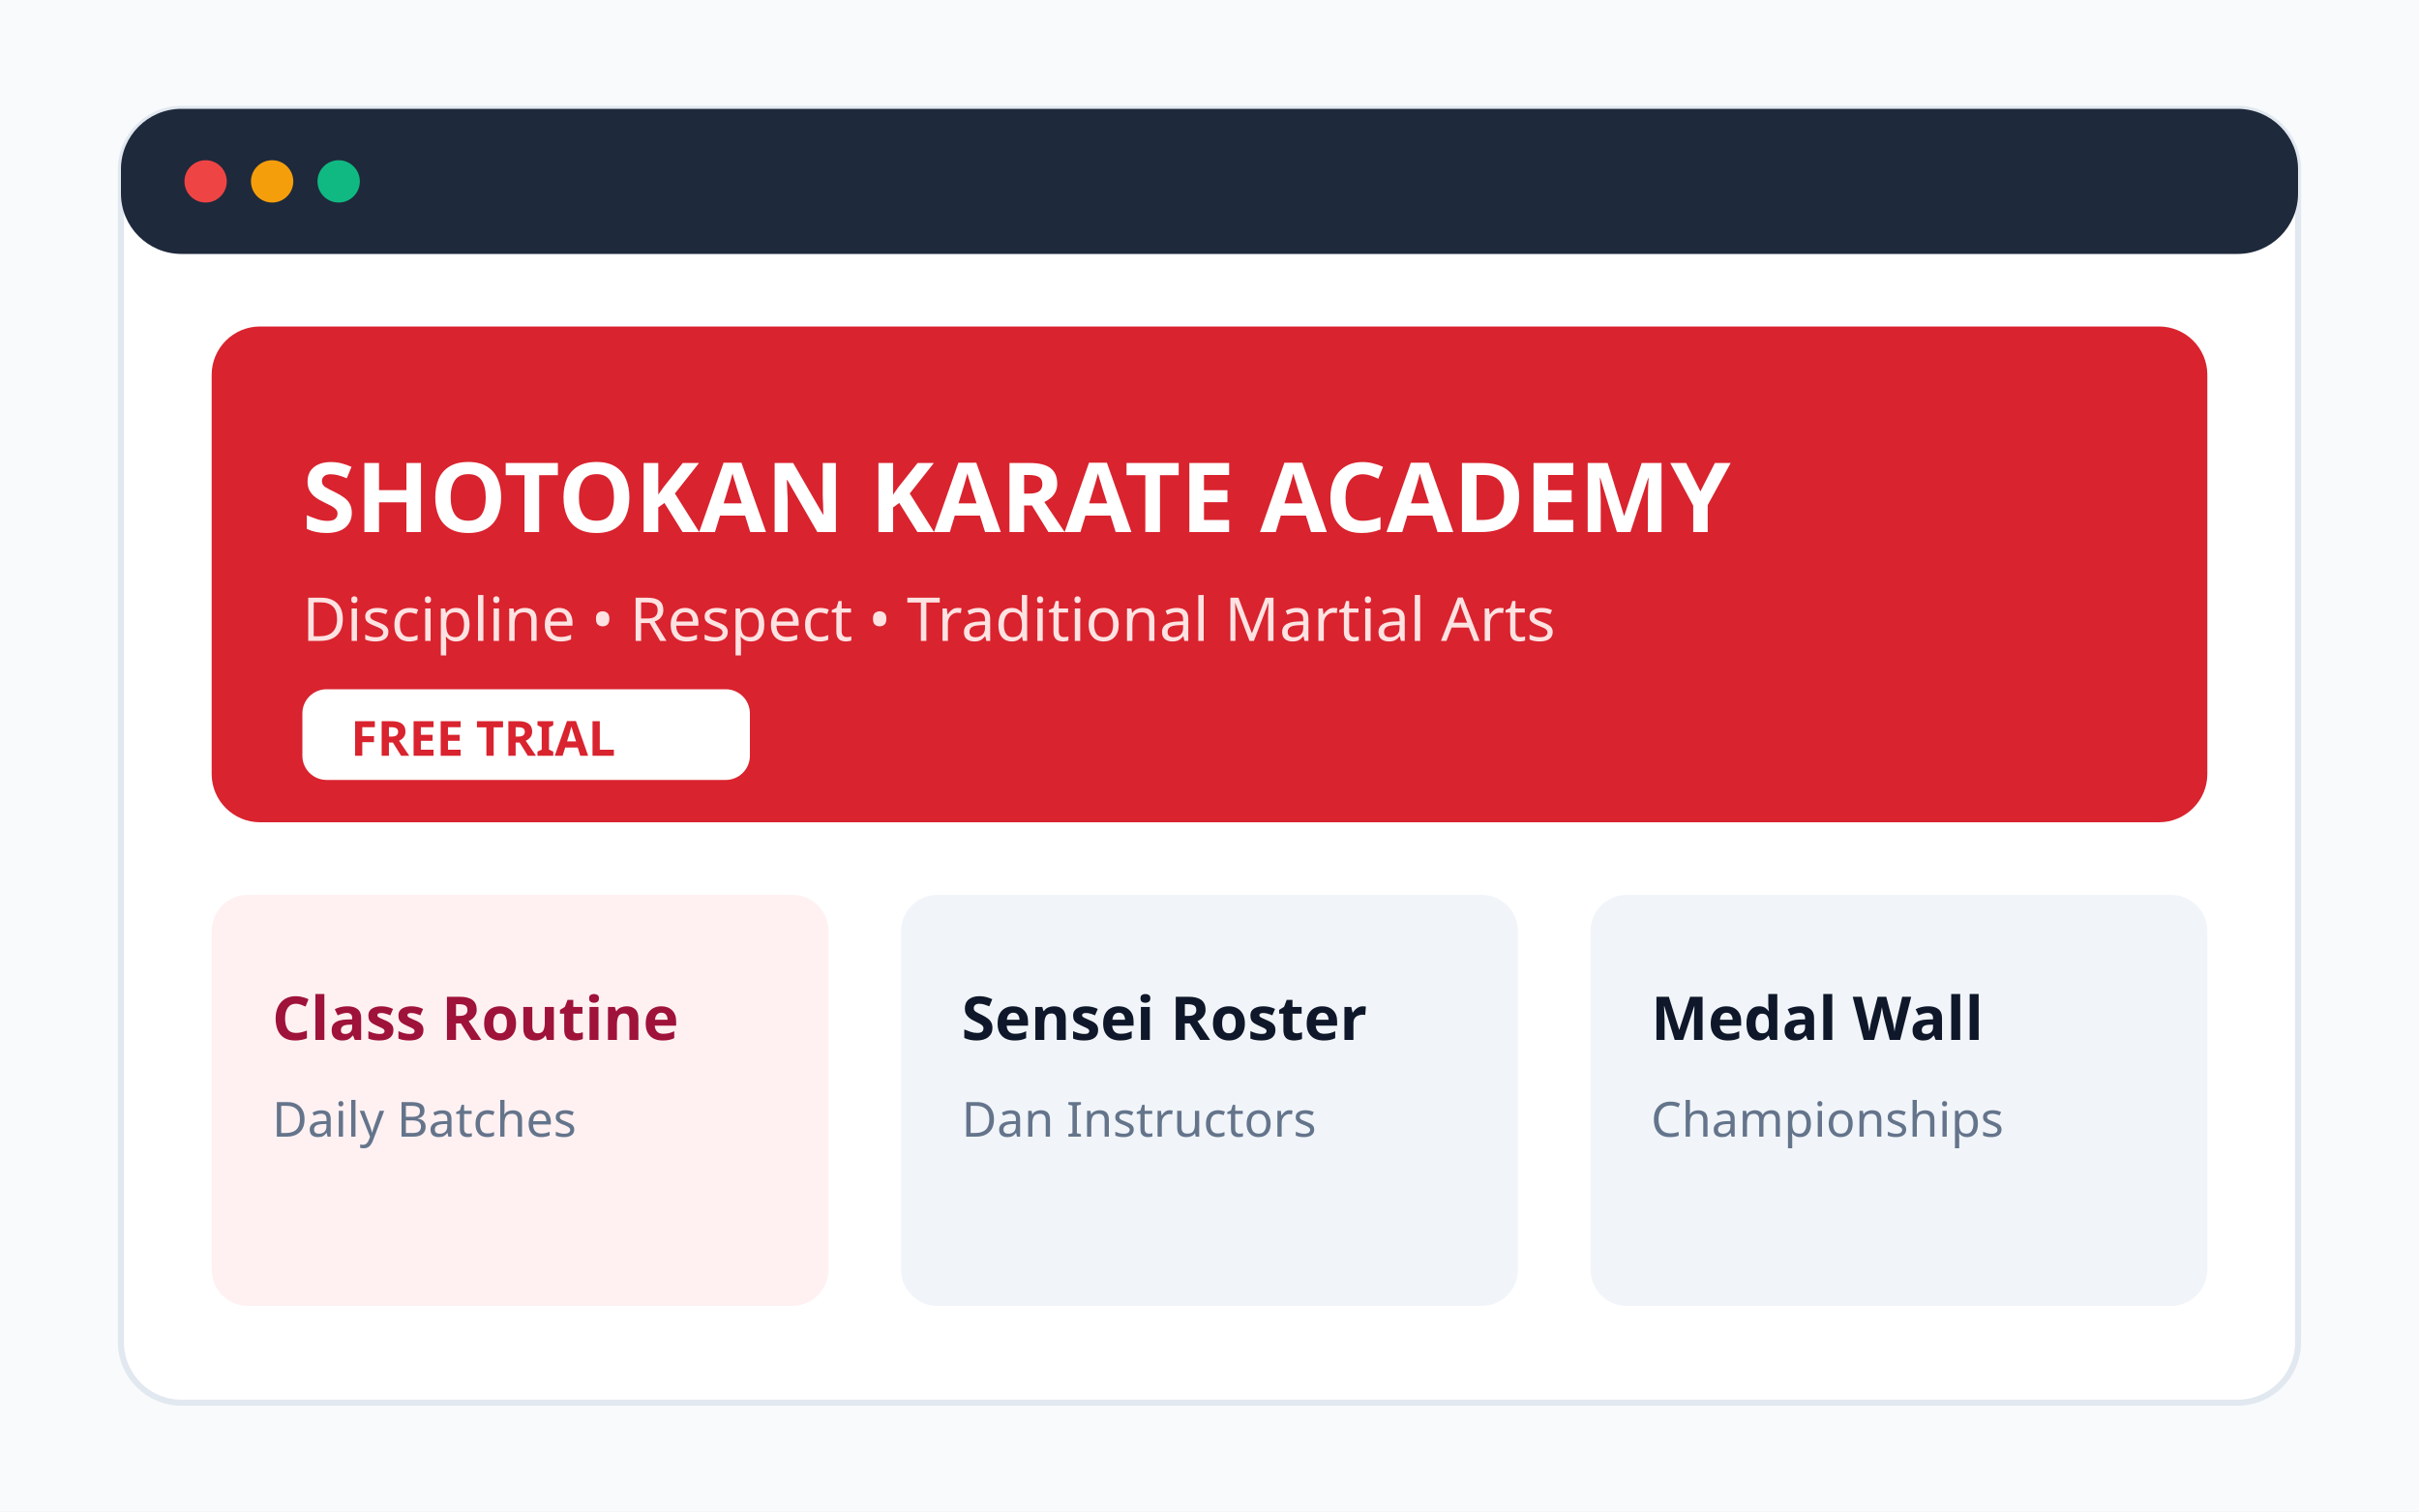
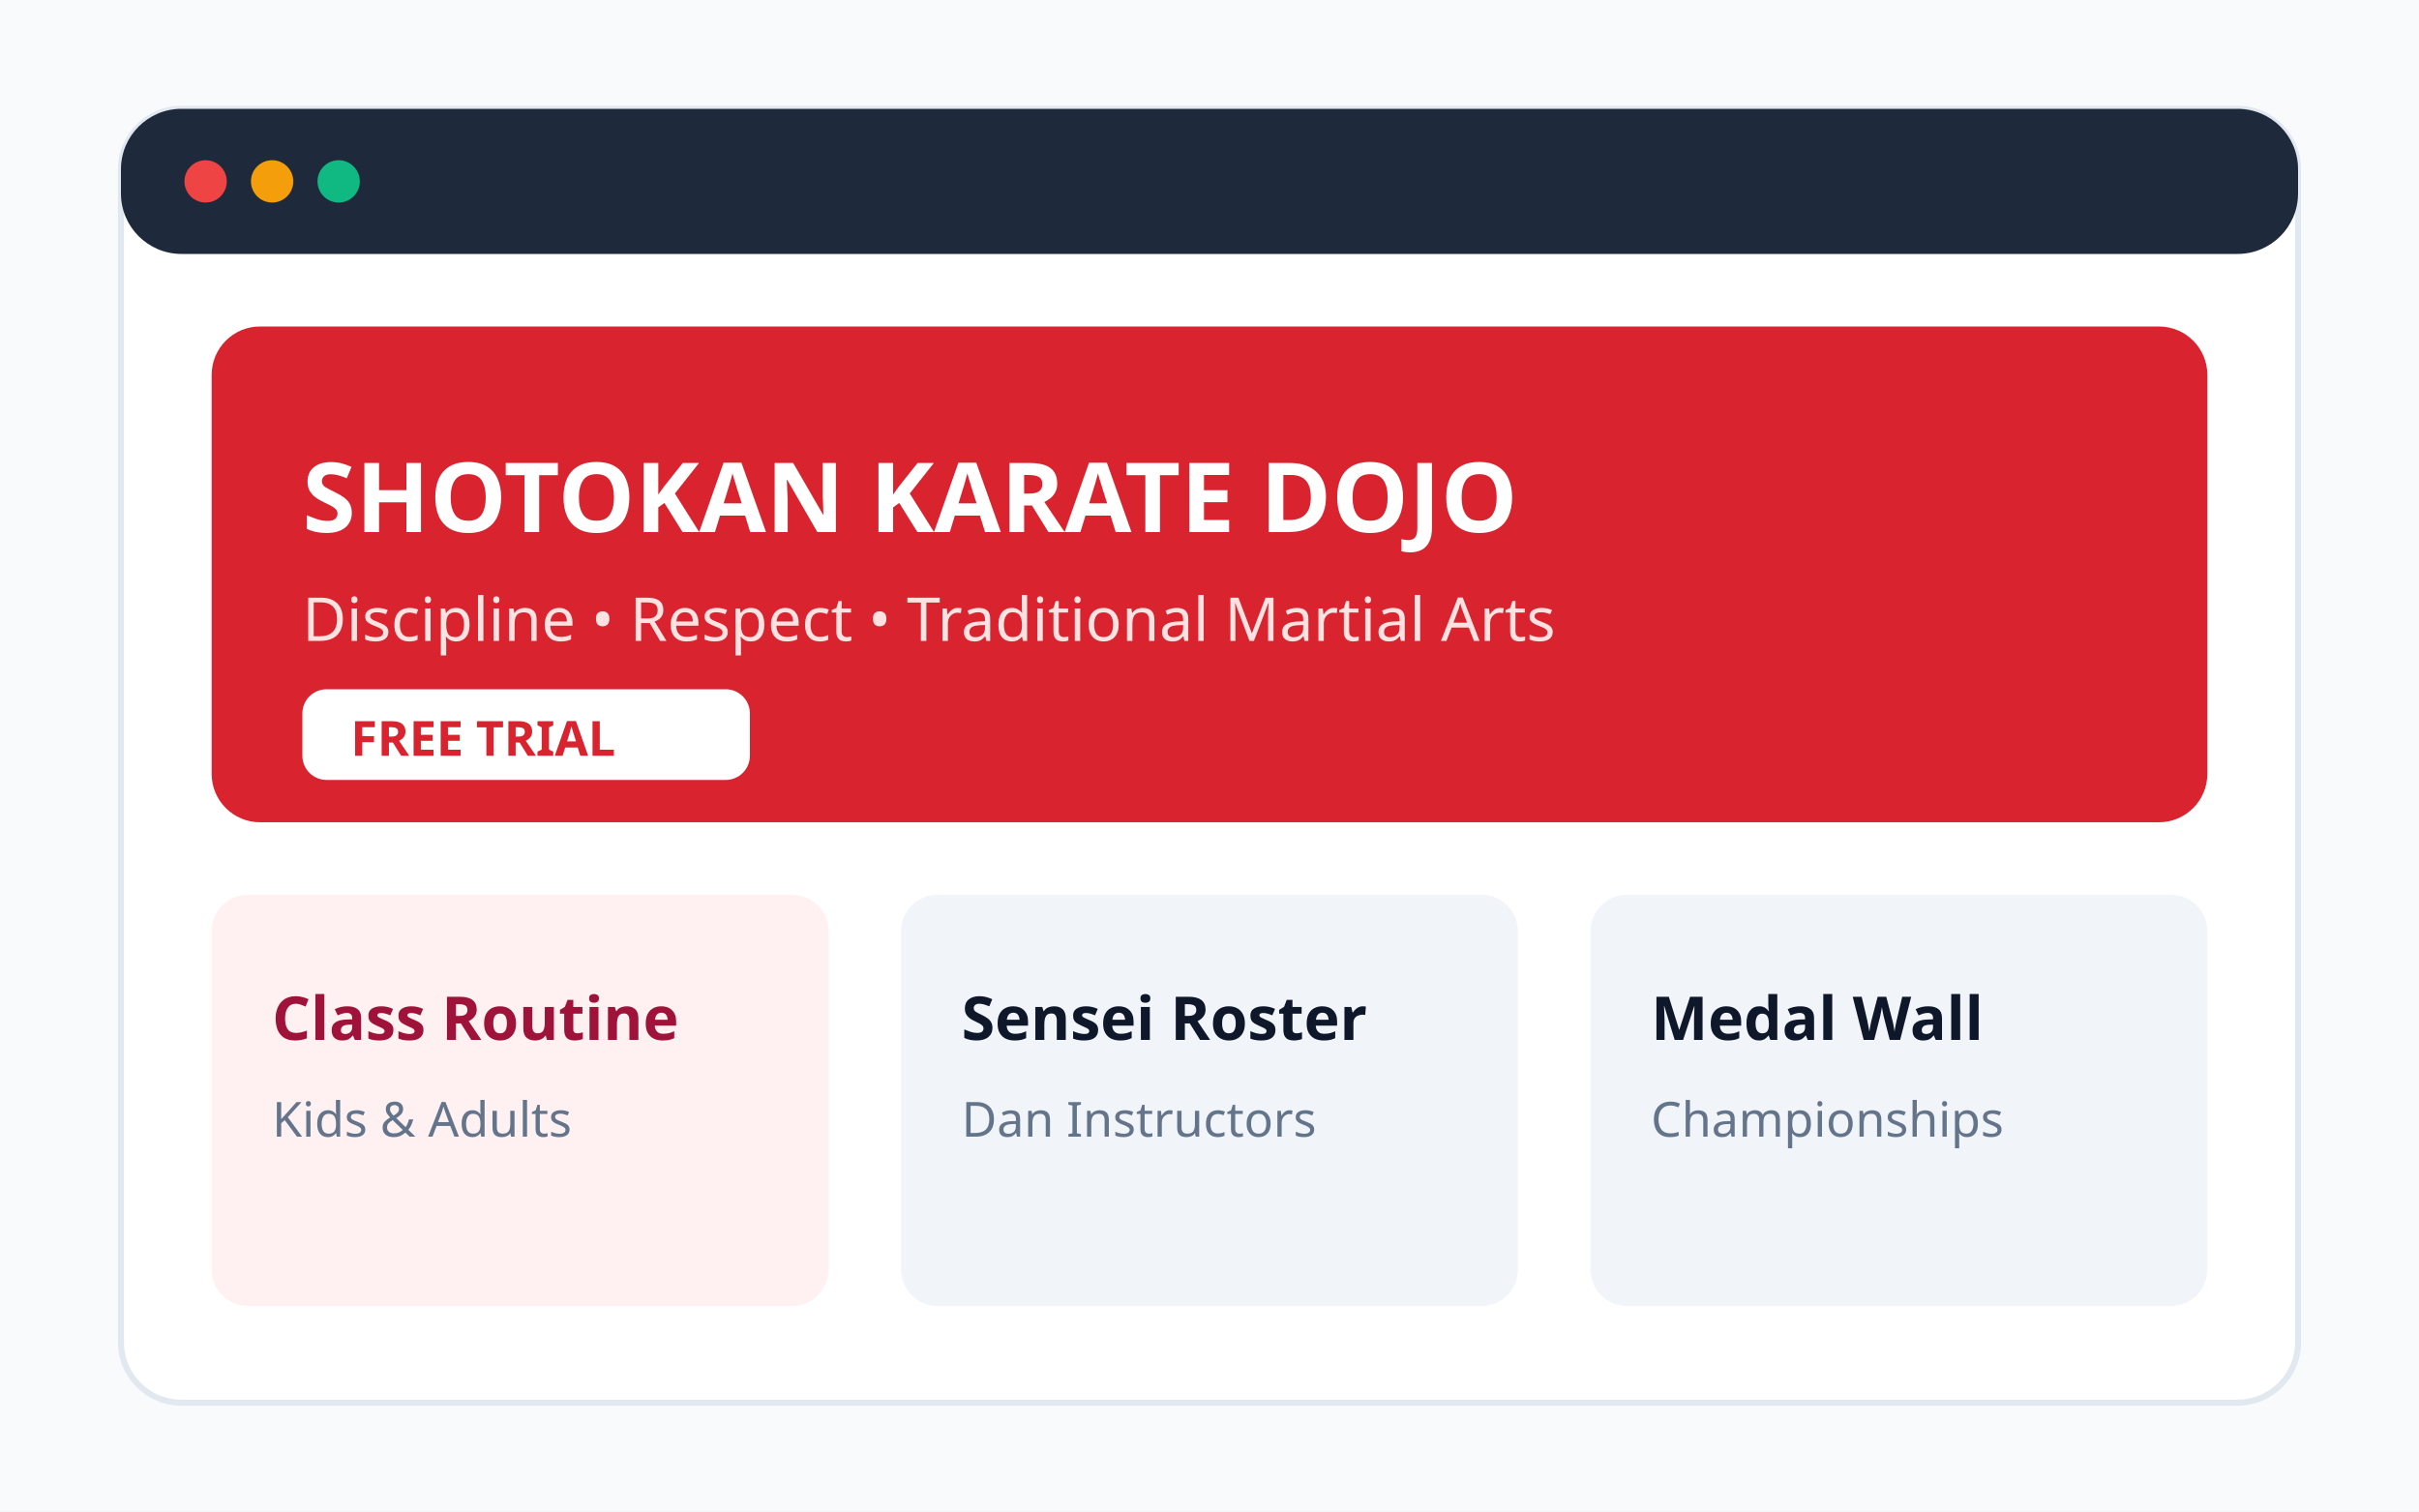
<svg xmlns="http://www.w3.org/2000/svg" viewBox="0 0 400 250" fill="none">
  <rect width="400" height="250" fill="#F8FAFC" />
  <rect x="20" y="18" width="360" height="214" rx="10" fill="#FFFFFF" stroke="#E2E8F0" />
  <rect x="20" y="18" width="360" height="24" rx="10" fill="#1E293B" />
  <circle cx="34" cy="30" r="3.5" fill="#EF4444" />
  <circle cx="45" cy="30" r="3.5" fill="#F59E0B" />
  <circle cx="56" cy="30" r="3.5" fill="#10B981" />
  <rect x="35" y="54" width="330" height="82" rx="8" fill="#D9232E" />
-   <text x="50" y="88" font-family="sans-serif" font-weight="800" font-size="16" fill="#FFFFFF">SHOTOKAN KARATE ACADEMY</text>
+   <text x="50" y="88" font-family="sans-serif" font-weight="800" font-size="16" fill="#FFFFFF">SHOTOKAN KARATE DOJO</text>
  <text x="50" y="106" font-family="sans-serif" font-size="10" fill="#FEE2E2">Discipline • Respect • Traditional Martial Arts</text>
  <rect x="50" y="114" width="74" height="15" rx="4" fill="#FFFFFF" />
  <text x="58" y="125" font-family="sans-serif" font-weight="bold" font-size="8" fill="#D9232E">FREE TRIAL</text>
  <rect x="35" y="148" width="102" height="68" rx="6" fill="#FFF1F2" />
  <text x="45" y="172" font-family="sans-serif" font-weight="bold" font-size="10" fill="#9F1239">Class Routine</text>
-   <text x="45" y="188" font-family="sans-serif" font-size="8" fill="#64748B">Daily Batches</text>
+   <text x="45" y="188" font-family="sans-serif" font-size="8" fill="#64748B">Kids &amp; Adults</text>
  <rect x="149" y="148" width="102" height="68" rx="6" fill="#F1F5F9" />
  <text x="159" y="172" font-family="sans-serif" font-weight="bold" font-size="10" fill="#0F172A">Sensei Roster</text>
  <text x="159" y="188" font-family="sans-serif" font-size="8" fill="#64748B">Dan Instructors</text>
  <rect x="263" y="148" width="102" height="68" rx="6" fill="#F1F5F9" />
  <text x="273" y="172" font-family="sans-serif" font-weight="bold" font-size="10" fill="#0F172A">Medal Wall</text>
  <text x="273" y="188" font-family="sans-serif" font-size="8" fill="#64748B">Championships</text>
</svg>
